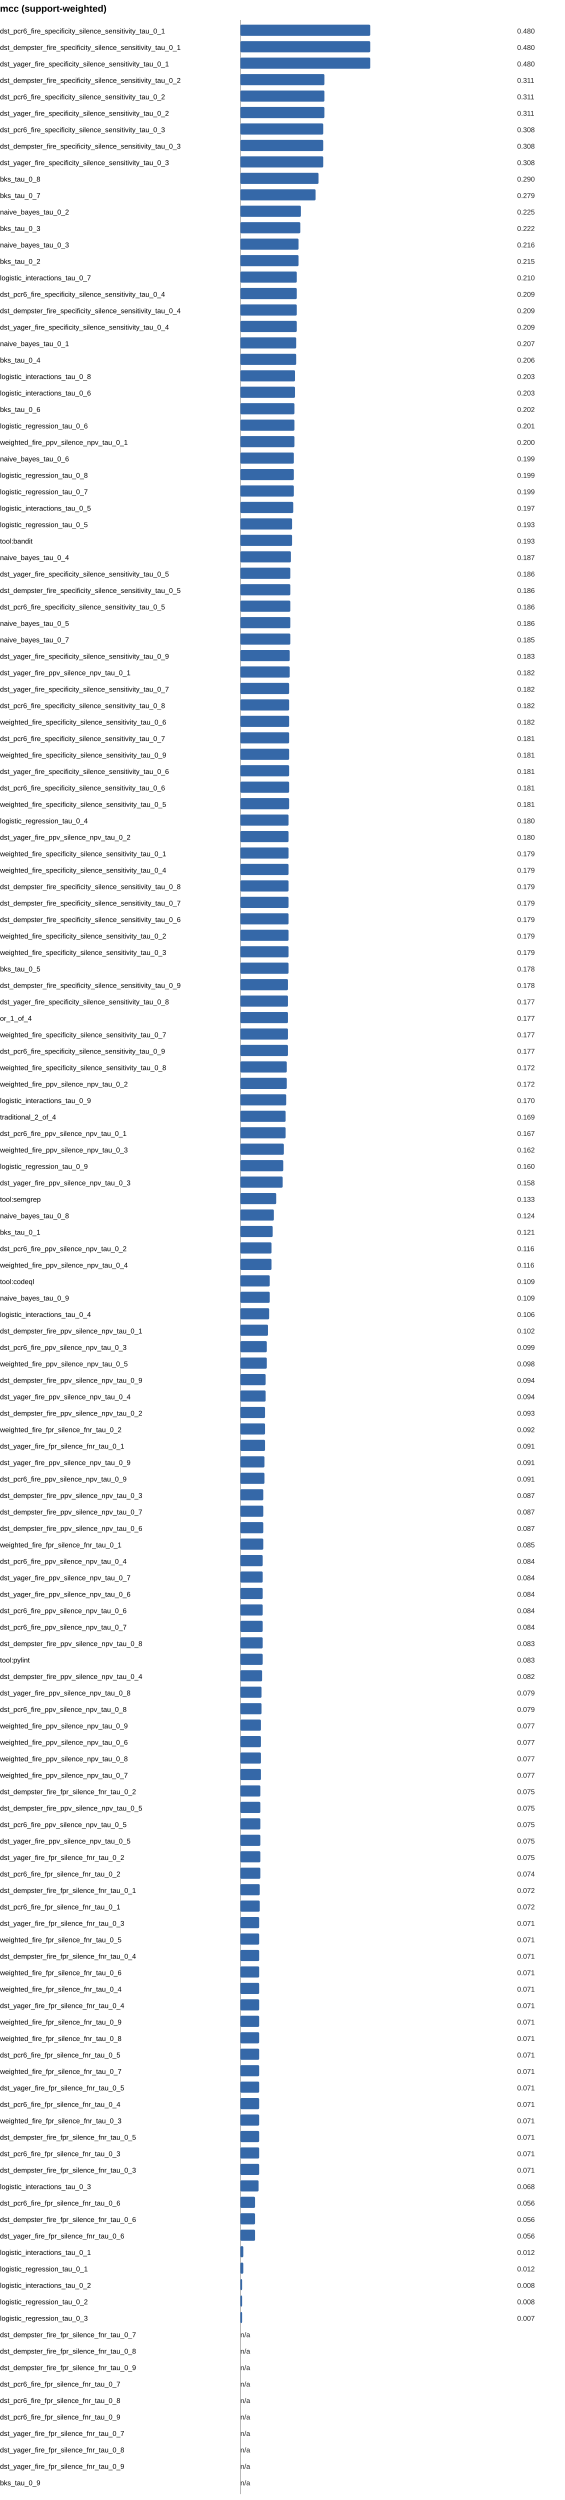
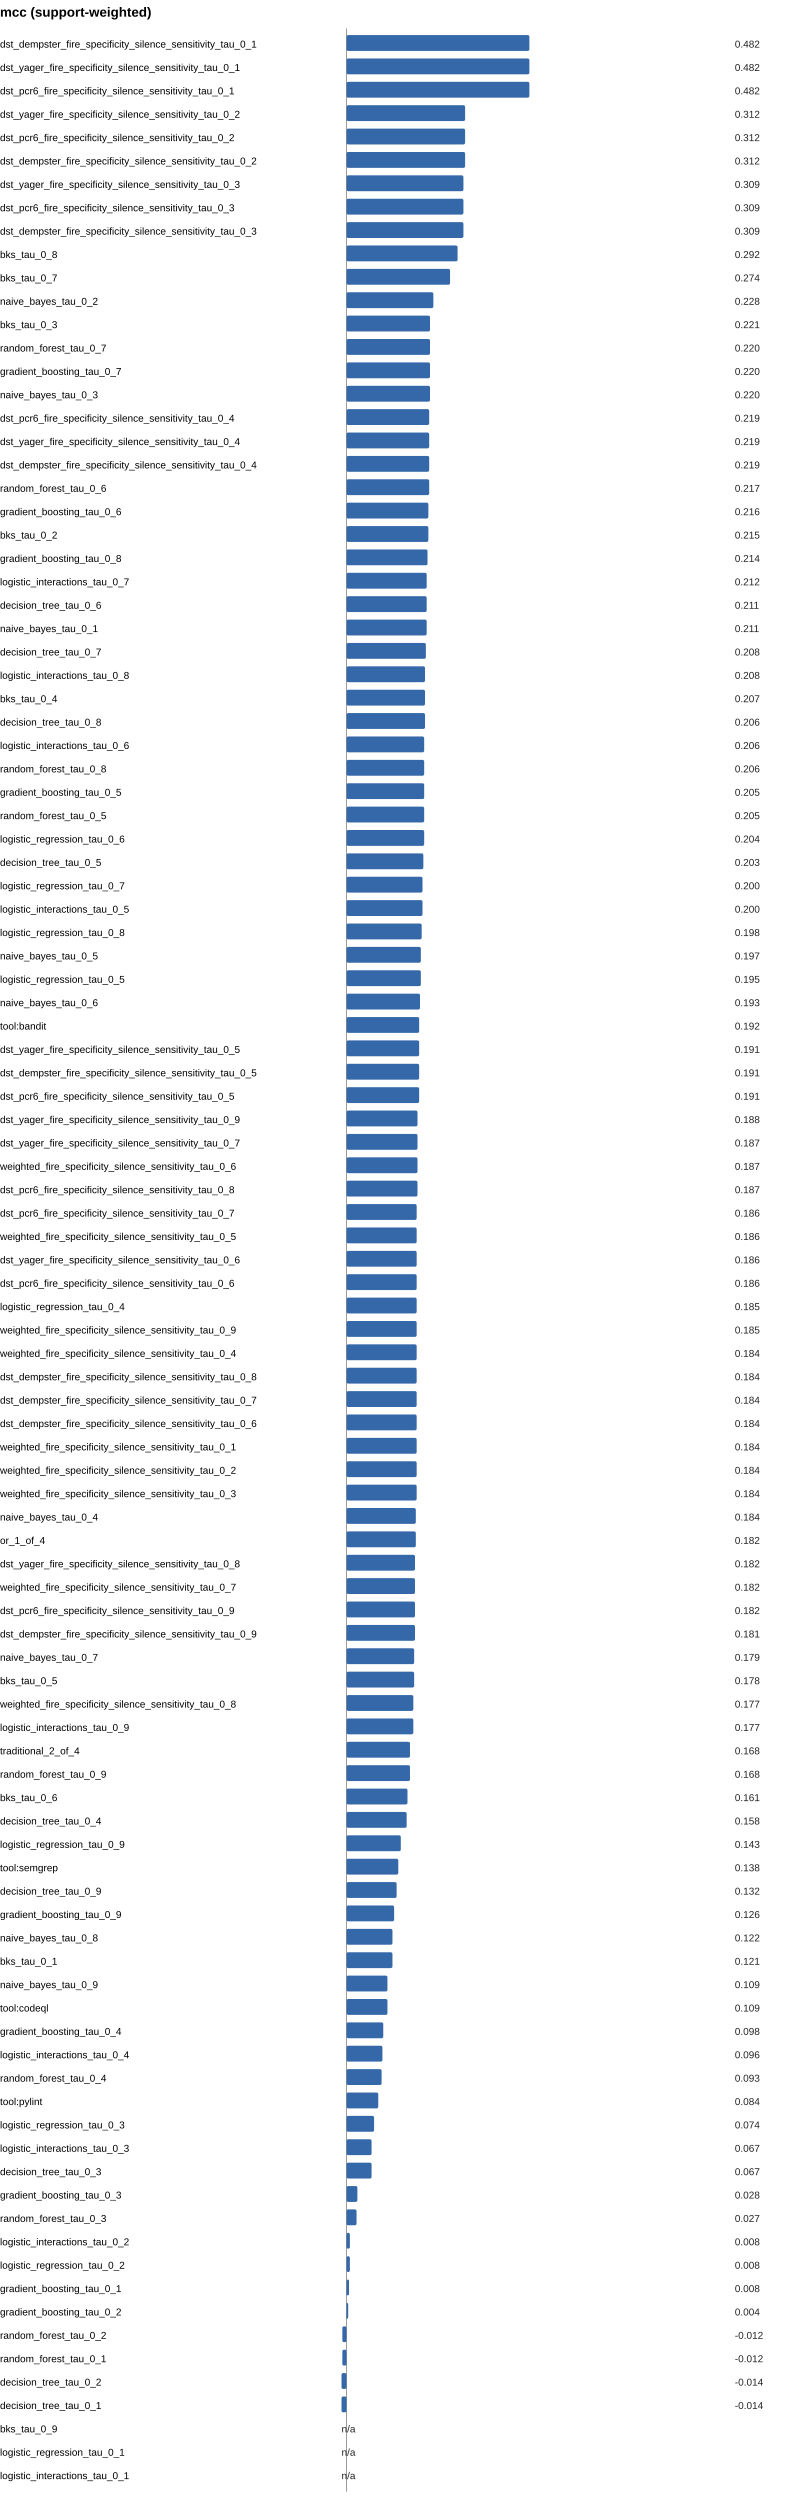
- <svg xmlns="http://www.w3.org/2000/svg" width="960" height="4254" viewBox="0 0 960 4254">
+ <svg xmlns="http://www.w3.org/2000/svg" width="960" height="2994" viewBox="0 0 960 2994">
  <style>text{font-family:Arial,sans-serif;font-size:12px}.t{font-size:16px;font-weight:700}.ax{stroke:#888;stroke-width:1}.bar{fill:#3568a8}.v{fill:#222}</style>
  <text class="t" x="0" y="20">mcc (support-weighted)</text>
-   <line class="ax" x1="409" y1="34" x2="409" y2="4244" />
-   <text x="0" y="57">dst_pcr6_fire_specificity_silence_sensitivity_tau_0_1</text>
-   <rect class="bar" x="409" y="42" width="221" height="19" rx="2" />
-   <text class="v" x="880" y="57">0.480</text>
-   <text x="0" y="85">dst_dempster_fire_specificity_silence_sensitivity_tau_0_1</text>
-   <rect class="bar" x="409" y="70" width="221" height="19" rx="2" />
-   <text class="v" x="880" y="85">0.480</text>
-   <text x="0" y="113">dst_yager_fire_specificity_silence_sensitivity_tau_0_1</text>
-   <rect class="bar" x="409" y="98" width="221" height="19" rx="2" />
-   <text class="v" x="880" y="113">0.480</text>
-   <text x="0" y="141">dst_dempster_fire_specificity_silence_sensitivity_tau_0_2</text>
-   <rect class="bar" x="409" y="126" width="143" height="19" rx="2" />
-   <text class="v" x="880" y="141">0.311</text>
+   <line class="ax" x1="415" y1="34" x2="415" y2="2984" />
+   <text x="0" y="57">dst_dempster_fire_specificity_silence_sensitivity_tau_0_1</text>
+   <rect class="bar" x="415" y="42" width="219" height="19" rx="2" />
+   <text class="v" x="880" y="57">0.482</text>
+   <text x="0" y="85">dst_yager_fire_specificity_silence_sensitivity_tau_0_1</text>
+   <rect class="bar" x="415" y="70" width="219" height="19" rx="2" />
+   <text class="v" x="880" y="85">0.482</text>
+   <text x="0" y="113">dst_pcr6_fire_specificity_silence_sensitivity_tau_0_1</text>
+   <rect class="bar" x="415" y="98" width="219" height="19" rx="2" />
+   <text class="v" x="880" y="113">0.482</text>
+   <text x="0" y="141">dst_yager_fire_specificity_silence_sensitivity_tau_0_2</text>
+   <rect class="bar" x="415" y="126" width="142" height="19" rx="2" />
+   <text class="v" x="880" y="141">0.312</text>
  <text x="0" y="169">dst_pcr6_fire_specificity_silence_sensitivity_tau_0_2</text>
-   <rect class="bar" x="409" y="154" width="143" height="19" rx="2" />
-   <text class="v" x="880" y="169">0.311</text>
-   <text x="0" y="197">dst_yager_fire_specificity_silence_sensitivity_tau_0_2</text>
-   <rect class="bar" x="409" y="182" width="143" height="19" rx="2" />
-   <text class="v" x="880" y="197">0.311</text>
-   <text x="0" y="225">dst_pcr6_fire_specificity_silence_sensitivity_tau_0_3</text>
-   <rect class="bar" x="409" y="210" width="141" height="19" rx="2" />
-   <text class="v" x="880" y="225">0.308</text>
-   <text x="0" y="253">dst_dempster_fire_specificity_silence_sensitivity_tau_0_3</text>
-   <rect class="bar" x="409" y="238" width="141" height="19" rx="2" />
-   <text class="v" x="880" y="253">0.308</text>
-   <text x="0" y="281">dst_yager_fire_specificity_silence_sensitivity_tau_0_3</text>
-   <rect class="bar" x="409" y="266" width="141" height="19" rx="2" />
-   <text class="v" x="880" y="281">0.308</text>
+   <rect class="bar" x="415" y="154" width="142" height="19" rx="2" />
+   <text class="v" x="880" y="169">0.312</text>
+   <text x="0" y="197">dst_dempster_fire_specificity_silence_sensitivity_tau_0_2</text>
+   <rect class="bar" x="415" y="182" width="142" height="19" rx="2" />
+   <text class="v" x="880" y="197">0.312</text>
+   <text x="0" y="225">dst_yager_fire_specificity_silence_sensitivity_tau_0_3</text>
+   <rect class="bar" x="415" y="210" width="140" height="19" rx="2" />
+   <text class="v" x="880" y="225">0.309</text>
+   <text x="0" y="253">dst_pcr6_fire_specificity_silence_sensitivity_tau_0_3</text>
+   <rect class="bar" x="415" y="238" width="140" height="19" rx="2" />
+   <text class="v" x="880" y="253">0.309</text>
+   <text x="0" y="281">dst_dempster_fire_specificity_silence_sensitivity_tau_0_3</text>
+   <rect class="bar" x="415" y="266" width="140" height="19" rx="2" />
+   <text class="v" x="880" y="281">0.309</text>
  <text x="0" y="309">bks_tau_0_8</text>
-   <rect class="bar" x="409" y="294" width="133" height="19" rx="2" />
-   <text class="v" x="880" y="309">0.290</text>
+   <rect class="bar" x="415" y="294" width="133" height="19" rx="2" />
+   <text class="v" x="880" y="309">0.292</text>
  <text x="0" y="337">bks_tau_0_7</text>
-   <rect class="bar" x="409" y="322" width="128" height="19" rx="2" />
-   <text class="v" x="880" y="337">0.279</text>
+   <rect class="bar" x="415" y="322" width="124" height="19" rx="2" />
+   <text class="v" x="880" y="337">0.274</text>
  <text x="0" y="365">naive_bayes_tau_0_2</text>
-   <rect class="bar" x="409" y="350" width="103" height="19" rx="2" />
-   <text class="v" x="880" y="365">0.225</text>
+   <rect class="bar" x="415" y="350" width="104" height="19" rx="2" />
+   <text class="v" x="880" y="365">0.228</text>
  <text x="0" y="393">bks_tau_0_3</text>
-   <rect class="bar" x="409" y="378" width="102" height="19" rx="2" />
-   <text class="v" x="880" y="393">0.222</text>
-   <text x="0" y="421">naive_bayes_tau_0_3</text>
-   <rect class="bar" x="409" y="406" width="99" height="19" rx="2" />
-   <text class="v" x="880" y="421">0.216</text>
-   <text x="0" y="449">bks_tau_0_2</text>
-   <rect class="bar" x="409" y="434" width="99" height="19" rx="2" />
-   <text class="v" x="880" y="449">0.215</text>
-   <text x="0" y="477">logistic_interactions_tau_0_7</text>
-   <rect class="bar" x="409" y="462" width="96" height="19" rx="2" />
-   <text class="v" x="880" y="477">0.210</text>
+   <rect class="bar" x="415" y="378" width="100" height="19" rx="2" />
+   <text class="v" x="880" y="393">0.221</text>
+   <text x="0" y="421">random_forest_tau_0_7</text>
+   <rect class="bar" x="415" y="406" width="100" height="19" rx="2" />
+   <text class="v" x="880" y="421">0.220</text>
+   <text x="0" y="449">gradient_boosting_tau_0_7</text>
+   <rect class="bar" x="415" y="434" width="100" height="19" rx="2" />
+   <text class="v" x="880" y="449">0.220</text>
+   <text x="0" y="477">naive_bayes_tau_0_3</text>
+   <rect class="bar" x="415" y="462" width="100" height="19" rx="2" />
+   <text class="v" x="880" y="477">0.220</text>
  <text x="0" y="505">dst_pcr6_fire_specificity_silence_sensitivity_tau_0_4</text>
-   <rect class="bar" x="409" y="490" width="96" height="19" rx="2" />
-   <text class="v" x="880" y="505">0.209</text>
-   <text x="0" y="533">dst_dempster_fire_specificity_silence_sensitivity_tau_0_4</text>
-   <rect class="bar" x="409" y="518" width="96" height="19" rx="2" />
-   <text class="v" x="880" y="533">0.209</text>
-   <text x="0" y="561">dst_yager_fire_specificity_silence_sensitivity_tau_0_4</text>
-   <rect class="bar" x="409" y="546" width="96" height="19" rx="2" />
-   <text class="v" x="880" y="561">0.209</text>
-   <text x="0" y="589">naive_bayes_tau_0_1</text>
-   <rect class="bar" x="409" y="574" width="95" height="19" rx="2" />
-   <text class="v" x="880" y="589">0.207</text>
-   <text x="0" y="617">bks_tau_0_4</text>
-   <rect class="bar" x="409" y="602" width="95" height="19" rx="2" />
-   <text class="v" x="880" y="617">0.206</text>
-   <text x="0" y="645">logistic_interactions_tau_0_8</text>
-   <rect class="bar" x="409" y="630" width="93" height="19" rx="2" />
-   <text class="v" x="880" y="645">0.203</text>
-   <text x="0" y="673">logistic_interactions_tau_0_6</text>
-   <rect class="bar" x="409" y="658" width="93" height="19" rx="2" />
-   <text class="v" x="880" y="673">0.203</text>
-   <text x="0" y="701">bks_tau_0_6</text>
-   <rect class="bar" x="409" y="686" width="92" height="19" rx="2" />
-   <text class="v" x="880" y="701">0.202</text>
-   <text x="0" y="729">logistic_regression_tau_0_6</text>
-   <rect class="bar" x="409" y="714" width="92" height="19" rx="2" />
-   <text class="v" x="880" y="729">0.201</text>
-   <text x="0" y="757">weighted_fire_ppv_silence_npv_tau_0_1</text>
-   <rect class="bar" x="409" y="742" width="92" height="19" rx="2" />
-   <text class="v" x="880" y="757">0.200</text>
-   <text x="0" y="785">naive_bayes_tau_0_6</text>
-   <rect class="bar" x="409" y="770" width="91" height="19" rx="2" />
-   <text class="v" x="880" y="785">0.199</text>
-   <text x="0" y="813">logistic_regression_tau_0_8</text>
-   <rect class="bar" x="409" y="798" width="91" height="19" rx="2" />
-   <text class="v" x="880" y="813">0.199</text>
-   <text x="0" y="841">logistic_regression_tau_0_7</text>
-   <rect class="bar" x="409" y="826" width="91" height="19" rx="2" />
-   <text class="v" x="880" y="841">0.199</text>
-   <text x="0" y="869">logistic_interactions_tau_0_5</text>
-   <rect class="bar" x="409" y="854" width="90" height="19" rx="2" />
-   <text class="v" x="880" y="869">0.197</text>
-   <text x="0" y="897">logistic_regression_tau_0_5</text>
-   <rect class="bar" x="409" y="882" width="88" height="19" rx="2" />
-   <text class="v" x="880" y="897">0.193</text>
-   <text x="0" y="925">tool:bandit</text>
-   <rect class="bar" x="409" y="910" width="88" height="19" rx="2" />
-   <text class="v" x="880" y="925">0.193</text>
-   <text x="0" y="953">naive_bayes_tau_0_4</text>
-   <rect class="bar" x="409" y="938" width="86" height="19" rx="2" />
-   <text class="v" x="880" y="953">0.187</text>
-   <text x="0" y="981">dst_yager_fire_specificity_silence_sensitivity_tau_0_5</text>
-   <rect class="bar" x="409" y="966" width="85" height="19" rx="2" />
-   <text class="v" x="880" y="981">0.186</text>
-   <text x="0" y="1009">dst_dempster_fire_specificity_silence_sensitivity_tau_0_5</text>
-   <rect class="bar" x="409" y="994" width="85" height="19" rx="2" />
-   <text class="v" x="880" y="1009">0.186</text>
-   <text x="0" y="1037">dst_pcr6_fire_specificity_silence_sensitivity_tau_0_5</text>
-   <rect class="bar" x="409" y="1022" width="85" height="19" rx="2" />
-   <text class="v" x="880" y="1037">0.186</text>
-   <text x="0" y="1065">naive_bayes_tau_0_5</text>
-   <rect class="bar" x="409" y="1050" width="85" height="19" rx="2" />
-   <text class="v" x="880" y="1065">0.186</text>
-   <text x="0" y="1093">naive_bayes_tau_0_7</text>
-   <rect class="bar" x="409" y="1078" width="85" height="19" rx="2" />
-   <text class="v" x="880" y="1093">0.185</text>
-   <text x="0" y="1121">dst_yager_fire_specificity_silence_sensitivity_tau_0_9</text>
-   <rect class="bar" x="409" y="1106" width="84" height="19" rx="2" />
-   <text class="v" x="880" y="1121">0.183</text>
-   <text x="0" y="1149">dst_yager_fire_ppv_silence_npv_tau_0_1</text>
-   <rect class="bar" x="409" y="1134" width="84" height="19" rx="2" />
-   <text class="v" x="880" y="1149">0.182</text>
-   <text x="0" y="1177">dst_yager_fire_specificity_silence_sensitivity_tau_0_7</text>
-   <rect class="bar" x="409" y="1162" width="83" height="19" rx="2" />
-   <text class="v" x="880" y="1177">0.182</text>
-   <text x="0" y="1205">dst_pcr6_fire_specificity_silence_sensitivity_tau_0_8</text>
-   <rect class="bar" x="409" y="1190" width="83" height="19" rx="2" />
-   <text class="v" x="880" y="1205">0.182</text>
-   <text x="0" y="1233">weighted_fire_specificity_silence_sensitivity_tau_0_6</text>
-   <rect class="bar" x="409" y="1218" width="83" height="19" rx="2" />
-   <text class="v" x="880" y="1233">0.182</text>
-   <text x="0" y="1261">dst_pcr6_fire_specificity_silence_sensitivity_tau_0_7</text>
-   <rect class="bar" x="409" y="1246" width="83" height="19" rx="2" />
-   <text class="v" x="880" y="1261">0.181</text>
-   <text x="0" y="1289">weighted_fire_specificity_silence_sensitivity_tau_0_9</text>
-   <rect class="bar" x="409" y="1274" width="83" height="19" rx="2" />
-   <text class="v" x="880" y="1289">0.181</text>
-   <text x="0" y="1317">dst_yager_fire_specificity_silence_sensitivity_tau_0_6</text>
-   <rect class="bar" x="409" y="1302" width="83" height="19" rx="2" />
-   <text class="v" x="880" y="1317">0.181</text>
-   <text x="0" y="1345">dst_pcr6_fire_specificity_silence_sensitivity_tau_0_6</text>
-   <rect class="bar" x="409" y="1330" width="83" height="19" rx="2" />
-   <text class="v" x="880" y="1345">0.181</text>
-   <text x="0" y="1373">weighted_fire_specificity_silence_sensitivity_tau_0_5</text>
-   <rect class="bar" x="409" y="1358" width="83" height="19" rx="2" />
-   <text class="v" x="880" y="1373">0.181</text>
-   <text x="0" y="1401">logistic_regression_tau_0_4</text>
-   <rect class="bar" x="409" y="1386" width="82" height="19" rx="2" />
-   <text class="v" x="880" y="1401">0.180</text>
-   <text x="0" y="1429">dst_yager_fire_ppv_silence_npv_tau_0_2</text>
-   <rect class="bar" x="409" y="1414" width="82" height="19" rx="2" />
-   <text class="v" x="880" y="1429">0.180</text>
-   <text x="0" y="1457">weighted_fire_specificity_silence_sensitivity_tau_0_1</text>
-   <rect class="bar" x="409" y="1442" width="82" height="19" rx="2" />
-   <text class="v" x="880" y="1457">0.179</text>
-   <text x="0" y="1485">weighted_fire_specificity_silence_sensitivity_tau_0_4</text>
-   <rect class="bar" x="409" y="1470" width="82" height="19" rx="2" />
-   <text class="v" x="880" y="1485">0.179</text>
-   <text x="0" y="1513">dst_dempster_fire_specificity_silence_sensitivity_tau_0_8</text>
-   <rect class="bar" x="409" y="1498" width="82" height="19" rx="2" />
-   <text class="v" x="880" y="1513">0.179</text>
-   <text x="0" y="1541">dst_dempster_fire_specificity_silence_sensitivity_tau_0_7</text>
-   <rect class="bar" x="409" y="1526" width="82" height="19" rx="2" />
-   <text class="v" x="880" y="1541">0.179</text>
-   <text x="0" y="1569">dst_dempster_fire_specificity_silence_sensitivity_tau_0_6</text>
-   <rect class="bar" x="409" y="1554" width="82" height="19" rx="2" />
-   <text class="v" x="880" y="1569">0.179</text>
-   <text x="0" y="1597">weighted_fire_specificity_silence_sensitivity_tau_0_2</text>
-   <rect class="bar" x="409" y="1582" width="82" height="19" rx="2" />
-   <text class="v" x="880" y="1597">0.179</text>
-   <text x="0" y="1625">weighted_fire_specificity_silence_sensitivity_tau_0_3</text>
-   <rect class="bar" x="409" y="1610" width="82" height="19" rx="2" />
-   <text class="v" x="880" y="1625">0.179</text>
-   <text x="0" y="1653">bks_tau_0_5</text>
-   <rect class="bar" x="409" y="1638" width="82" height="19" rx="2" />
-   <text class="v" x="880" y="1653">0.178</text>
-   <text x="0" y="1681">dst_dempster_fire_specificity_silence_sensitivity_tau_0_9</text>
-   <rect class="bar" x="409" y="1666" width="81" height="19" rx="2" />
-   <text class="v" x="880" y="1681">0.178</text>
-   <text x="0" y="1709">dst_yager_fire_specificity_silence_sensitivity_tau_0_8</text>
-   <rect class="bar" x="409" y="1694" width="81" height="19" rx="2" />
-   <text class="v" x="880" y="1709">0.177</text>
-   <text x="0" y="1737">or_1_of_4</text>
-   <rect class="bar" x="409" y="1722" width="81" height="19" rx="2" />
-   <text class="v" x="880" y="1737">0.177</text>
-   <text x="0" y="1765">weighted_fire_specificity_silence_sensitivity_tau_0_7</text>
-   <rect class="bar" x="409" y="1750" width="81" height="19" rx="2" />
-   <text class="v" x="880" y="1765">0.177</text>
-   <text x="0" y="1793">dst_pcr6_fire_specificity_silence_sensitivity_tau_0_9</text>
-   <rect class="bar" x="409" y="1778" width="81" height="19" rx="2" />
-   <text class="v" x="880" y="1793">0.177</text>
-   <text x="0" y="1821">weighted_fire_specificity_silence_sensitivity_tau_0_8</text>
-   <rect class="bar" x="409" y="1806" width="79" height="19" rx="2" />
-   <text class="v" x="880" y="1821">0.172</text>
-   <text x="0" y="1849">weighted_fire_ppv_silence_npv_tau_0_2</text>
-   <rect class="bar" x="409" y="1834" width="79" height="19" rx="2" />
-   <text class="v" x="880" y="1849">0.172</text>
-   <text x="0" y="1877">logistic_interactions_tau_0_9</text>
-   <rect class="bar" x="409" y="1862" width="78" height="19" rx="2" />
-   <text class="v" x="880" y="1877">0.170</text>
-   <text x="0" y="1905">traditional_2_of_4</text>
-   <rect class="bar" x="409" y="1890" width="77" height="19" rx="2" />
-   <text class="v" x="880" y="1905">0.169</text>
-   <text x="0" y="1933">dst_pcr6_fire_ppv_silence_npv_tau_0_1</text>
-   <rect class="bar" x="409" y="1918" width="77" height="19" rx="2" />
-   <text class="v" x="880" y="1933">0.167</text>
-   <text x="0" y="1961">weighted_fire_ppv_silence_npv_tau_0_3</text>
-   <rect class="bar" x="409" y="1946" width="74" height="19" rx="2" />
-   <text class="v" x="880" y="1961">0.162</text>
-   <text x="0" y="1989">logistic_regression_tau_0_9</text>
-   <rect class="bar" x="409" y="1974" width="73" height="19" rx="2" />
-   <text class="v" x="880" y="1989">0.160</text>
-   <text x="0" y="2017">dst_yager_fire_ppv_silence_npv_tau_0_3</text>
-   <rect class="bar" x="409" y="2002" width="72" height="19" rx="2" />
-   <text class="v" x="880" y="2017">0.158</text>
-   <text x="0" y="2045">tool:semgrep</text>
-   <rect class="bar" x="409" y="2030" width="61" height="19" rx="2" />
-   <text class="v" x="880" y="2045">0.133</text>
-   <text x="0" y="2073">naive_bayes_tau_0_8</text>
-   <rect class="bar" x="409" y="2058" width="57" height="19" rx="2" />
-   <text class="v" x="880" y="2073">0.124</text>
-   <text x="0" y="2101">bks_tau_0_1</text>
-   <rect class="bar" x="409" y="2086" width="55" height="19" rx="2" />
-   <text class="v" x="880" y="2101">0.121</text>
-   <text x="0" y="2129">dst_pcr6_fire_ppv_silence_npv_tau_0_2</text>
-   <rect class="bar" x="409" y="2114" width="53" height="19" rx="2" />
-   <text class="v" x="880" y="2129">0.116</text>
-   <text x="0" y="2157">weighted_fire_ppv_silence_npv_tau_0_4</text>
-   <rect class="bar" x="409" y="2142" width="53" height="19" rx="2" />
-   <text class="v" x="880" y="2157">0.116</text>
-   <text x="0" y="2185">tool:codeql</text>
-   <rect class="bar" x="409" y="2170" width="50" height="19" rx="2" />
-   <text class="v" x="880" y="2185">0.109</text>
-   <text x="0" y="2213">naive_bayes_tau_0_9</text>
-   <rect class="bar" x="409" y="2198" width="50" height="19" rx="2" />
-   <text class="v" x="880" y="2213">0.109</text>
-   <text x="0" y="2241">logistic_interactions_tau_0_4</text>
-   <rect class="bar" x="409" y="2226" width="49" height="19" rx="2" />
-   <text class="v" x="880" y="2241">0.106</text>
-   <text x="0" y="2269">dst_dempster_fire_ppv_silence_npv_tau_0_1</text>
-   <rect class="bar" x="409" y="2254" width="47" height="19" rx="2" />
-   <text class="v" x="880" y="2269">0.102</text>
-   <text x="0" y="2297">dst_pcr6_fire_ppv_silence_npv_tau_0_3</text>
-   <rect class="bar" x="409" y="2282" width="45" height="19" rx="2" />
-   <text class="v" x="880" y="2297">0.099</text>
-   <text x="0" y="2325">weighted_fire_ppv_silence_npv_tau_0_5</text>
-   <rect class="bar" x="409" y="2310" width="45" height="19" rx="2" />
-   <text class="v" x="880" y="2325">0.098</text>
-   <text x="0" y="2353">dst_dempster_fire_ppv_silence_npv_tau_0_9</text>
-   <rect class="bar" x="409" y="2338" width="43" height="19" rx="2" />
-   <text class="v" x="880" y="2353">0.094</text>
-   <text x="0" y="2381">dst_yager_fire_ppv_silence_npv_tau_0_4</text>
-   <rect class="bar" x="409" y="2366" width="43" height="19" rx="2" />
-   <text class="v" x="880" y="2381">0.094</text>
-   <text x="0" y="2409">dst_dempster_fire_ppv_silence_npv_tau_0_2</text>
-   <rect class="bar" x="409" y="2394" width="42" height="19" rx="2" />
-   <text class="v" x="880" y="2409">0.093</text>
-   <text x="0" y="2437">weighted_fire_fpr_silence_fnr_tau_0_2</text>
-   <rect class="bar" x="409" y="2422" width="42" height="19" rx="2" />
-   <text class="v" x="880" y="2437">0.092</text>
-   <text x="0" y="2465">dst_yager_fire_fpr_silence_fnr_tau_0_1</text>
-   <rect class="bar" x="409" y="2450" width="42" height="19" rx="2" />
-   <text class="v" x="880" y="2465">0.091</text>
-   <text x="0" y="2493">dst_yager_fire_ppv_silence_npv_tau_0_9</text>
-   <rect class="bar" x="409" y="2478" width="41" height="19" rx="2" />
-   <text class="v" x="880" y="2493">0.091</text>
-   <text x="0" y="2521">dst_pcr6_fire_ppv_silence_npv_tau_0_9</text>
-   <rect class="bar" x="409" y="2506" width="41" height="19" rx="2" />
-   <text class="v" x="880" y="2521">0.091</text>
-   <text x="0" y="2549">dst_dempster_fire_ppv_silence_npv_tau_0_3</text>
-   <rect class="bar" x="409" y="2534" width="39" height="19" rx="2" />
-   <text class="v" x="880" y="2549">0.087</text>
-   <text x="0" y="2577">dst_dempster_fire_ppv_silence_npv_tau_0_7</text>
-   <rect class="bar" x="409" y="2562" width="39" height="19" rx="2" />
-   <text class="v" x="880" y="2577">0.087</text>
-   <text x="0" y="2605">dst_dempster_fire_ppv_silence_npv_tau_0_6</text>
-   <rect class="bar" x="409" y="2590" width="39" height="19" rx="2" />
-   <text class="v" x="880" y="2605">0.087</text>
-   <text x="0" y="2633">weighted_fire_fpr_silence_fnr_tau_0_1</text>
-   <rect class="bar" x="409" y="2618" width="39" height="19" rx="2" />
-   <text class="v" x="880" y="2633">0.085</text>
-   <text x="0" y="2661">dst_pcr6_fire_ppv_silence_npv_tau_0_4</text>
-   <rect class="bar" x="409" y="2646" width="38" height="19" rx="2" />
-   <text class="v" x="880" y="2661">0.084</text>
-   <text x="0" y="2689">dst_yager_fire_ppv_silence_npv_tau_0_7</text>
-   <rect class="bar" x="409" y="2674" width="38" height="19" rx="2" />
-   <text class="v" x="880" y="2689">0.084</text>
-   <text x="0" y="2717">dst_yager_fire_ppv_silence_npv_tau_0_6</text>
-   <rect class="bar" x="409" y="2702" width="38" height="19" rx="2" />
-   <text class="v" x="880" y="2717">0.084</text>
-   <text x="0" y="2745">dst_pcr6_fire_ppv_silence_npv_tau_0_6</text>
-   <rect class="bar" x="409" y="2730" width="38" height="19" rx="2" />
-   <text class="v" x="880" y="2745">0.084</text>
-   <text x="0" y="2773">dst_pcr6_fire_ppv_silence_npv_tau_0_7</text>
-   <rect class="bar" x="409" y="2758" width="38" height="19" rx="2" />
-   <text class="v" x="880" y="2773">0.084</text>
-   <text x="0" y="2801">dst_dempster_fire_ppv_silence_npv_tau_0_8</text>
-   <rect class="bar" x="409" y="2786" width="38" height="19" rx="2" />
-   <text class="v" x="880" y="2801">0.083</text>
-   <text x="0" y="2829">tool:pylint</text>
-   <rect class="bar" x="409" y="2814" width="38" height="19" rx="2" />
-   <text class="v" x="880" y="2829">0.083</text>
-   <text x="0" y="2857">dst_dempster_fire_ppv_silence_npv_tau_0_4</text>
-   <rect class="bar" x="409" y="2842" width="37" height="19" rx="2" />
-   <text class="v" x="880" y="2857">0.082</text>
-   <text x="0" y="2885">dst_yager_fire_ppv_silence_npv_tau_0_8</text>
-   <rect class="bar" x="409" y="2870" width="36" height="19" rx="2" />
-   <text class="v" x="880" y="2885">0.079</text>
-   <text x="0" y="2913">dst_pcr6_fire_ppv_silence_npv_tau_0_8</text>
-   <rect class="bar" x="409" y="2898" width="36" height="19" rx="2" />
-   <text class="v" x="880" y="2913">0.079</text>
-   <text x="0" y="2941">weighted_fire_ppv_silence_npv_tau_0_9</text>
-   <rect class="bar" x="409" y="2926" width="35" height="19" rx="2" />
-   <text class="v" x="880" y="2941">0.077</text>
-   <text x="0" y="2969">weighted_fire_ppv_silence_npv_tau_0_6</text>
-   <rect class="bar" x="409" y="2954" width="35" height="19" rx="2" />
-   <text class="v" x="880" y="2969">0.077</text>
-   <text x="0" y="2997">weighted_fire_ppv_silence_npv_tau_0_8</text>
-   <rect class="bar" x="409" y="2982" width="35" height="19" rx="2" />
-   <text class="v" x="880" y="2997">0.077</text>
-   <text x="0" y="3025">weighted_fire_ppv_silence_npv_tau_0_7</text>
-   <rect class="bar" x="409" y="3010" width="35" height="19" rx="2" />
-   <text class="v" x="880" y="3025">0.077</text>
-   <text x="0" y="3053">dst_dempster_fire_fpr_silence_fnr_tau_0_2</text>
-   <rect class="bar" x="409" y="3038" width="34" height="19" rx="2" />
-   <text class="v" x="880" y="3053">0.075</text>
-   <text x="0" y="3081">dst_dempster_fire_ppv_silence_npv_tau_0_5</text>
-   <rect class="bar" x="409" y="3066" width="34" height="19" rx="2" />
-   <text class="v" x="880" y="3081">0.075</text>
-   <text x="0" y="3109">dst_pcr6_fire_ppv_silence_npv_tau_0_5</text>
-   <rect class="bar" x="409" y="3094" width="34" height="19" rx="2" />
-   <text class="v" x="880" y="3109">0.075</text>
-   <text x="0" y="3137">dst_yager_fire_ppv_silence_npv_tau_0_5</text>
-   <rect class="bar" x="409" y="3122" width="34" height="19" rx="2" />
-   <text class="v" x="880" y="3137">0.075</text>
-   <text x="0" y="3165">dst_yager_fire_fpr_silence_fnr_tau_0_2</text>
-   <rect class="bar" x="409" y="3150" width="34" height="19" rx="2" />
-   <text class="v" x="880" y="3165">0.075</text>
-   <text x="0" y="3193">dst_pcr6_fire_fpr_silence_fnr_tau_0_2</text>
-   <rect class="bar" x="409" y="3178" width="34" height="19" rx="2" />
-   <text class="v" x="880" y="3193">0.074</text>
-   <text x="0" y="3221">dst_dempster_fire_fpr_silence_fnr_tau_0_1</text>
-   <rect class="bar" x="409" y="3206" width="33" height="19" rx="2" />
-   <text class="v" x="880" y="3221">0.072</text>
-   <text x="0" y="3249">dst_pcr6_fire_fpr_silence_fnr_tau_0_1</text>
-   <rect class="bar" x="409" y="3234" width="33" height="19" rx="2" />
-   <text class="v" x="880" y="3249">0.072</text>
-   <text x="0" y="3277">dst_yager_fire_fpr_silence_fnr_tau_0_3</text>
-   <rect class="bar" x="409" y="3262" width="32" height="19" rx="2" />
-   <text class="v" x="880" y="3277">0.071</text>
-   <text x="0" y="3305">weighted_fire_fpr_silence_fnr_tau_0_5</text>
-   <rect class="bar" x="409" y="3290" width="32" height="19" rx="2" />
-   <text class="v" x="880" y="3305">0.071</text>
-   <text x="0" y="3333">dst_dempster_fire_fpr_silence_fnr_tau_0_4</text>
-   <rect class="bar" x="409" y="3318" width="32" height="19" rx="2" />
-   <text class="v" x="880" y="3333">0.071</text>
-   <text x="0" y="3361">weighted_fire_fpr_silence_fnr_tau_0_6</text>
-   <rect class="bar" x="409" y="3346" width="32" height="19" rx="2" />
-   <text class="v" x="880" y="3361">0.071</text>
-   <text x="0" y="3389">weighted_fire_fpr_silence_fnr_tau_0_4</text>
-   <rect class="bar" x="409" y="3374" width="32" height="19" rx="2" />
-   <text class="v" x="880" y="3389">0.071</text>
-   <text x="0" y="3417">dst_yager_fire_fpr_silence_fnr_tau_0_4</text>
-   <rect class="bar" x="409" y="3402" width="32" height="19" rx="2" />
-   <text class="v" x="880" y="3417">0.071</text>
-   <text x="0" y="3445">weighted_fire_fpr_silence_fnr_tau_0_9</text>
-   <rect class="bar" x="409" y="3430" width="32" height="19" rx="2" />
-   <text class="v" x="880" y="3445">0.071</text>
-   <text x="0" y="3473">weighted_fire_fpr_silence_fnr_tau_0_8</text>
-   <rect class="bar" x="409" y="3458" width="32" height="19" rx="2" />
-   <text class="v" x="880" y="3473">0.071</text>
-   <text x="0" y="3501">dst_pcr6_fire_fpr_silence_fnr_tau_0_5</text>
-   <rect class="bar" x="409" y="3486" width="32" height="19" rx="2" />
-   <text class="v" x="880" y="3501">0.071</text>
-   <text x="0" y="3529">weighted_fire_fpr_silence_fnr_tau_0_7</text>
-   <rect class="bar" x="409" y="3514" width="32" height="19" rx="2" />
-   <text class="v" x="880" y="3529">0.071</text>
-   <text x="0" y="3557">dst_yager_fire_fpr_silence_fnr_tau_0_5</text>
-   <rect class="bar" x="409" y="3542" width="32" height="19" rx="2" />
-   <text class="v" x="880" y="3557">0.071</text>
-   <text x="0" y="3585">dst_pcr6_fire_fpr_silence_fnr_tau_0_4</text>
-   <rect class="bar" x="409" y="3570" width="32" height="19" rx="2" />
-   <text class="v" x="880" y="3585">0.071</text>
-   <text x="0" y="3613">weighted_fire_fpr_silence_fnr_tau_0_3</text>
-   <rect class="bar" x="409" y="3598" width="32" height="19" rx="2" />
-   <text class="v" x="880" y="3613">0.071</text>
-   <text x="0" y="3641">dst_dempster_fire_fpr_silence_fnr_tau_0_5</text>
-   <rect class="bar" x="409" y="3626" width="32" height="19" rx="2" />
-   <text class="v" x="880" y="3641">0.071</text>
-   <text x="0" y="3669">dst_pcr6_fire_fpr_silence_fnr_tau_0_3</text>
-   <rect class="bar" x="409" y="3654" width="32" height="19" rx="2" />
-   <text class="v" x="880" y="3669">0.071</text>
-   <text x="0" y="3697">dst_dempster_fire_fpr_silence_fnr_tau_0_3</text>
-   <rect class="bar" x="409" y="3682" width="32" height="19" rx="2" />
-   <text class="v" x="880" y="3697">0.071</text>
-   <text x="0" y="3725">logistic_interactions_tau_0_3</text>
-   <rect class="bar" x="409" y="3710" width="31" height="19" rx="2" />
-   <text class="v" x="880" y="3725">0.068</text>
-   <text x="0" y="3753">dst_pcr6_fire_fpr_silence_fnr_tau_0_6</text>
-   <rect class="bar" x="409" y="3738" width="25" height="19" rx="2" />
-   <text class="v" x="880" y="3753">0.056</text>
-   <text x="0" y="3781">dst_dempster_fire_fpr_silence_fnr_tau_0_6</text>
-   <rect class="bar" x="409" y="3766" width="25" height="19" rx="2" />
-   <text class="v" x="880" y="3781">0.056</text>
-   <text x="0" y="3809">dst_yager_fire_fpr_silence_fnr_tau_0_6</text>
-   <rect class="bar" x="409" y="3794" width="25" height="19" rx="2" />
-   <text class="v" x="880" y="3809">0.056</text>
-   <text x="0" y="3837">logistic_interactions_tau_0_1</text>
-   <rect class="bar" x="409" y="3822" width="5" height="19" rx="2" />
-   <text class="v" x="880" y="3837">0.012</text>
-   <text x="0" y="3865">logistic_regression_tau_0_1</text>
-   <rect class="bar" x="409" y="3850" width="5" height="19" rx="2" />
-   <text class="v" x="880" y="3865">0.012</text>
-   <text x="0" y="3893">logistic_interactions_tau_0_2</text>
-   <rect class="bar" x="409" y="3878" width="3" height="19" rx="2" />
-   <text class="v" x="880" y="3893">0.008</text>
-   <text x="0" y="3921">logistic_regression_tau_0_2</text>
-   <rect class="bar" x="409" y="3906" width="3" height="19" rx="2" />
-   <text class="v" x="880" y="3921">0.008</text>
-   <text x="0" y="3949">logistic_regression_tau_0_3</text>
-   <rect class="bar" x="409" y="3934" width="3" height="19" rx="2" />
-   <text class="v" x="880" y="3949">0.007</text>
-   <text x="0" y="3977">dst_dempster_fire_fpr_silence_fnr_tau_0_7</text>
-   <text class="v" x="409" y="3977">n/a</text>
-   <text x="0" y="4005">dst_dempster_fire_fpr_silence_fnr_tau_0_8</text>
-   <text class="v" x="409" y="4005">n/a</text>
-   <text x="0" y="4033">dst_dempster_fire_fpr_silence_fnr_tau_0_9</text>
-   <text class="v" x="409" y="4033">n/a</text>
-   <text x="0" y="4061">dst_pcr6_fire_fpr_silence_fnr_tau_0_7</text>
-   <text class="v" x="409" y="4061">n/a</text>
-   <text x="0" y="4089">dst_pcr6_fire_fpr_silence_fnr_tau_0_8</text>
-   <text class="v" x="409" y="4089">n/a</text>
-   <text x="0" y="4117">dst_pcr6_fire_fpr_silence_fnr_tau_0_9</text>
-   <text class="v" x="409" y="4117">n/a</text>
-   <text x="0" y="4145">dst_yager_fire_fpr_silence_fnr_tau_0_7</text>
-   <text class="v" x="409" y="4145">n/a</text>
-   <text x="0" y="4173">dst_yager_fire_fpr_silence_fnr_tau_0_8</text>
-   <text class="v" x="409" y="4173">n/a</text>
-   <text x="0" y="4201">dst_yager_fire_fpr_silence_fnr_tau_0_9</text>
-   <text class="v" x="409" y="4201">n/a</text>
-   <text x="0" y="4229">bks_tau_0_9</text>
-   <text class="v" x="409" y="4229">n/a</text>
+   <rect class="bar" x="415" y="490" width="99" height="19" rx="2" />
+   <text class="v" x="880" y="505">0.219</text>
+   <text x="0" y="533">dst_yager_fire_specificity_silence_sensitivity_tau_0_4</text>
+   <rect class="bar" x="415" y="518" width="99" height="19" rx="2" />
+   <text class="v" x="880" y="533">0.219</text>
+   <text x="0" y="561">dst_dempster_fire_specificity_silence_sensitivity_tau_0_4</text>
+   <rect class="bar" x="415" y="546" width="99" height="19" rx="2" />
+   <text class="v" x="880" y="561">0.219</text>
+   <text x="0" y="589">random_forest_tau_0_6</text>
+   <rect class="bar" x="415" y="574" width="99" height="19" rx="2" />
+   <text class="v" x="880" y="589">0.217</text>
+   <text x="0" y="617">gradient_boosting_tau_0_6</text>
+   <rect class="bar" x="415" y="602" width="98" height="19" rx="2" />
+   <text class="v" x="880" y="617">0.216</text>
+   <text x="0" y="645">bks_tau_0_2</text>
+   <rect class="bar" x="415" y="630" width="98" height="19" rx="2" />
+   <text class="v" x="880" y="645">0.215</text>
+   <text x="0" y="673">gradient_boosting_tau_0_8</text>
+   <rect class="bar" x="415" y="658" width="97" height="19" rx="2" />
+   <text class="v" x="880" y="673">0.214</text>
+   <text x="0" y="701">logistic_interactions_tau_0_7</text>
+   <rect class="bar" x="415" y="686" width="96" height="19" rx="2" />
+   <text class="v" x="880" y="701">0.212</text>
+   <text x="0" y="729">decision_tree_tau_0_6</text>
+   <rect class="bar" x="415" y="714" width="96" height="19" rx="2" />
+   <text class="v" x="880" y="729">0.211</text>
+   <text x="0" y="757">naive_bayes_tau_0_1</text>
+   <rect class="bar" x="415" y="742" width="96" height="19" rx="2" />
+   <text class="v" x="880" y="757">0.211</text>
+   <text x="0" y="785">decision_tree_tau_0_7</text>
+   <rect class="bar" x="415" y="770" width="95" height="19" rx="2" />
+   <text class="v" x="880" y="785">0.208</text>
+   <text x="0" y="813">logistic_interactions_tau_0_8</text>
+   <rect class="bar" x="415" y="798" width="94" height="19" rx="2" />
+   <text class="v" x="880" y="813">0.208</text>
+   <text x="0" y="841">bks_tau_0_4</text>
+   <rect class="bar" x="415" y="826" width="94" height="19" rx="2" />
+   <text class="v" x="880" y="841">0.207</text>
+   <text x="0" y="869">decision_tree_tau_0_8</text>
+   <rect class="bar" x="415" y="854" width="94" height="19" rx="2" />
+   <text class="v" x="880" y="869">0.206</text>
+   <text x="0" y="897">logistic_interactions_tau_0_6</text>
+   <rect class="bar" x="415" y="882" width="93" height="19" rx="2" />
+   <text class="v" x="880" y="897">0.206</text>
+   <text x="0" y="925">random_forest_tau_0_8</text>
+   <rect class="bar" x="415" y="910" width="93" height="19" rx="2" />
+   <text class="v" x="880" y="925">0.206</text>
+   <text x="0" y="953">gradient_boosting_tau_0_5</text>
+   <rect class="bar" x="415" y="938" width="93" height="19" rx="2" />
+   <text class="v" x="880" y="953">0.205</text>
+   <text x="0" y="981">random_forest_tau_0_5</text>
+   <rect class="bar" x="415" y="966" width="93" height="19" rx="2" />
+   <text class="v" x="880" y="981">0.205</text>
+   <text x="0" y="1009">logistic_regression_tau_0_6</text>
+   <rect class="bar" x="415" y="994" width="93" height="19" rx="2" />
+   <text class="v" x="880" y="1009">0.204</text>
+   <text x="0" y="1037">decision_tree_tau_0_5</text>
+   <rect class="bar" x="415" y="1022" width="92" height="19" rx="2" />
+   <text class="v" x="880" y="1037">0.203</text>
+   <text x="0" y="1065">logistic_regression_tau_0_7</text>
+   <rect class="bar" x="415" y="1050" width="91" height="19" rx="2" />
+   <text class="v" x="880" y="1065">0.200</text>
+   <text x="0" y="1093">logistic_interactions_tau_0_5</text>
+   <rect class="bar" x="415" y="1078" width="91" height="19" rx="2" />
+   <text class="v" x="880" y="1093">0.200</text>
+   <text x="0" y="1121">logistic_regression_tau_0_8</text>
+   <rect class="bar" x="415" y="1106" width="90" height="19" rx="2" />
+   <text class="v" x="880" y="1121">0.198</text>
+   <text x="0" y="1149">naive_bayes_tau_0_5</text>
+   <rect class="bar" x="415" y="1134" width="89" height="19" rx="2" />
+   <text class="v" x="880" y="1149">0.197</text>
+   <text x="0" y="1177">logistic_regression_tau_0_5</text>
+   <rect class="bar" x="415" y="1162" width="89" height="19" rx="2" />
+   <text class="v" x="880" y="1177">0.195</text>
+   <text x="0" y="1205">naive_bayes_tau_0_6</text>
+   <rect class="bar" x="415" y="1190" width="88" height="19" rx="2" />
+   <text class="v" x="880" y="1205">0.193</text>
+   <text x="0" y="1233">tool:bandit</text>
+   <rect class="bar" x="415" y="1218" width="87" height="19" rx="2" />
+   <text class="v" x="880" y="1233">0.192</text>
+   <text x="0" y="1261">dst_yager_fire_specificity_silence_sensitivity_tau_0_5</text>
+   <rect class="bar" x="415" y="1246" width="87" height="19" rx="2" />
+   <text class="v" x="880" y="1261">0.191</text>
+   <text x="0" y="1289">dst_dempster_fire_specificity_silence_sensitivity_tau_0_5</text>
+   <rect class="bar" x="415" y="1274" width="87" height="19" rx="2" />
+   <text class="v" x="880" y="1289">0.191</text>
+   <text x="0" y="1317">dst_pcr6_fire_specificity_silence_sensitivity_tau_0_5</text>
+   <rect class="bar" x="415" y="1302" width="87" height="19" rx="2" />
+   <text class="v" x="880" y="1317">0.191</text>
+   <text x="0" y="1345">dst_yager_fire_specificity_silence_sensitivity_tau_0_9</text>
+   <rect class="bar" x="415" y="1330" width="85" height="19" rx="2" />
+   <text class="v" x="880" y="1345">0.188</text>
+   <text x="0" y="1373">dst_yager_fire_specificity_silence_sensitivity_tau_0_7</text>
+   <rect class="bar" x="415" y="1358" width="85" height="19" rx="2" />
+   <text class="v" x="880" y="1373">0.187</text>
+   <text x="0" y="1401">weighted_fire_specificity_silence_sensitivity_tau_0_6</text>
+   <rect class="bar" x="415" y="1386" width="85" height="19" rx="2" />
+   <text class="v" x="880" y="1401">0.187</text>
+   <text x="0" y="1429">dst_pcr6_fire_specificity_silence_sensitivity_tau_0_8</text>
+   <rect class="bar" x="415" y="1414" width="85" height="19" rx="2" />
+   <text class="v" x="880" y="1429">0.187</text>
+   <text x="0" y="1457">dst_pcr6_fire_specificity_silence_sensitivity_tau_0_7</text>
+   <rect class="bar" x="415" y="1442" width="84" height="19" rx="2" />
+   <text class="v" x="880" y="1457">0.186</text>
+   <text x="0" y="1485">weighted_fire_specificity_silence_sensitivity_tau_0_5</text>
+   <rect class="bar" x="415" y="1470" width="84" height="19" rx="2" />
+   <text class="v" x="880" y="1485">0.186</text>
+   <text x="0" y="1513">dst_yager_fire_specificity_silence_sensitivity_tau_0_6</text>
+   <rect class="bar" x="415" y="1498" width="84" height="19" rx="2" />
+   <text class="v" x="880" y="1513">0.186</text>
+   <text x="0" y="1541">dst_pcr6_fire_specificity_silence_sensitivity_tau_0_6</text>
+   <rect class="bar" x="415" y="1526" width="84" height="19" rx="2" />
+   <text class="v" x="880" y="1541">0.186</text>
+   <text x="0" y="1569">logistic_regression_tau_0_4</text>
+   <rect class="bar" x="415" y="1554" width="84" height="19" rx="2" />
+   <text class="v" x="880" y="1569">0.185</text>
+   <text x="0" y="1597">weighted_fire_specificity_silence_sensitivity_tau_0_9</text>
+   <rect class="bar" x="415" y="1582" width="84" height="19" rx="2" />
+   <text class="v" x="880" y="1597">0.185</text>
+   <text x="0" y="1625">weighted_fire_specificity_silence_sensitivity_tau_0_4</text>
+   <rect class="bar" x="415" y="1610" width="84" height="19" rx="2" />
+   <text class="v" x="880" y="1625">0.184</text>
+   <text x="0" y="1653">dst_dempster_fire_specificity_silence_sensitivity_tau_0_8</text>
+   <rect class="bar" x="415" y="1638" width="84" height="19" rx="2" />
+   <text class="v" x="880" y="1653">0.184</text>
+   <text x="0" y="1681">dst_dempster_fire_specificity_silence_sensitivity_tau_0_7</text>
+   <rect class="bar" x="415" y="1666" width="84" height="19" rx="2" />
+   <text class="v" x="880" y="1681">0.184</text>
+   <text x="0" y="1709">dst_dempster_fire_specificity_silence_sensitivity_tau_0_6</text>
+   <rect class="bar" x="415" y="1694" width="84" height="19" rx="2" />
+   <text class="v" x="880" y="1709">0.184</text>
+   <text x="0" y="1737">weighted_fire_specificity_silence_sensitivity_tau_0_1</text>
+   <rect class="bar" x="415" y="1722" width="84" height="19" rx="2" />
+   <text class="v" x="880" y="1737">0.184</text>
+   <text x="0" y="1765">weighted_fire_specificity_silence_sensitivity_tau_0_2</text>
+   <rect class="bar" x="415" y="1750" width="84" height="19" rx="2" />
+   <text class="v" x="880" y="1765">0.184</text>
+   <text x="0" y="1793">weighted_fire_specificity_silence_sensitivity_tau_0_3</text>
+   <rect class="bar" x="415" y="1778" width="84" height="19" rx="2" />
+   <text class="v" x="880" y="1793">0.184</text>
+   <text x="0" y="1821">naive_bayes_tau_0_4</text>
+   <rect class="bar" x="415" y="1806" width="83" height="19" rx="2" />
+   <text class="v" x="880" y="1821">0.184</text>
+   <text x="0" y="1849">or_1_of_4</text>
+   <rect class="bar" x="415" y="1834" width="83" height="19" rx="2" />
+   <text class="v" x="880" y="1849">0.182</text>
+   <text x="0" y="1877">dst_yager_fire_specificity_silence_sensitivity_tau_0_8</text>
+   <rect class="bar" x="415" y="1862" width="82" height="19" rx="2" />
+   <text class="v" x="880" y="1877">0.182</text>
+   <text x="0" y="1905">weighted_fire_specificity_silence_sensitivity_tau_0_7</text>
+   <rect class="bar" x="415" y="1890" width="82" height="19" rx="2" />
+   <text class="v" x="880" y="1905">0.182</text>
+   <text x="0" y="1933">dst_pcr6_fire_specificity_silence_sensitivity_tau_0_9</text>
+   <rect class="bar" x="415" y="1918" width="82" height="19" rx="2" />
+   <text class="v" x="880" y="1933">0.182</text>
+   <text x="0" y="1961">dst_dempster_fire_specificity_silence_sensitivity_tau_0_9</text>
+   <rect class="bar" x="415" y="1946" width="82" height="19" rx="2" />
+   <text class="v" x="880" y="1961">0.181</text>
+   <text x="0" y="1989">naive_bayes_tau_0_7</text>
+   <rect class="bar" x="415" y="1974" width="81" height="19" rx="2" />
+   <text class="v" x="880" y="1989">0.179</text>
+   <text x="0" y="2017">bks_tau_0_5</text>
+   <rect class="bar" x="415" y="2002" width="81" height="19" rx="2" />
+   <text class="v" x="880" y="2017">0.178</text>
+   <text x="0" y="2045">weighted_fire_specificity_silence_sensitivity_tau_0_8</text>
+   <rect class="bar" x="415" y="2030" width="80" height="19" rx="2" />
+   <text class="v" x="880" y="2045">0.177</text>
+   <text x="0" y="2073">logistic_interactions_tau_0_9</text>
+   <rect class="bar" x="415" y="2058" width="80" height="19" rx="2" />
+   <text class="v" x="880" y="2073">0.177</text>
+   <text x="0" y="2101">traditional_2_of_4</text>
+   <rect class="bar" x="415" y="2086" width="76" height="19" rx="2" />
+   <text class="v" x="880" y="2101">0.168</text>
+   <text x="0" y="2129">random_forest_tau_0_9</text>
+   <rect class="bar" x="415" y="2114" width="76" height="19" rx="2" />
+   <text class="v" x="880" y="2129">0.168</text>
+   <text x="0" y="2157">bks_tau_0_6</text>
+   <rect class="bar" x="415" y="2142" width="73" height="19" rx="2" />
+   <text class="v" x="880" y="2157">0.161</text>
+   <text x="0" y="2185">decision_tree_tau_0_4</text>
+   <rect class="bar" x="415" y="2170" width="72" height="19" rx="2" />
+   <text class="v" x="880" y="2185">0.158</text>
+   <text x="0" y="2213">logistic_regression_tau_0_9</text>
+   <rect class="bar" x="415" y="2198" width="65" height="19" rx="2" />
+   <text class="v" x="880" y="2213">0.143</text>
+   <text x="0" y="2241">tool:semgrep</text>
+   <rect class="bar" x="415" y="2226" width="62" height="19" rx="2" />
+   <text class="v" x="880" y="2241">0.138</text>
+   <text x="0" y="2269">decision_tree_tau_0_9</text>
+   <rect class="bar" x="415" y="2254" width="60" height="19" rx="2" />
+   <text class="v" x="880" y="2269">0.132</text>
+   <text x="0" y="2297">gradient_boosting_tau_0_9</text>
+   <rect class="bar" x="415" y="2282" width="57" height="19" rx="2" />
+   <text class="v" x="880" y="2297">0.126</text>
+   <text x="0" y="2325">naive_bayes_tau_0_8</text>
+   <rect class="bar" x="415" y="2310" width="55" height="19" rx="2" />
+   <text class="v" x="880" y="2325">0.122</text>
+   <text x="0" y="2353">bks_tau_0_1</text>
+   <rect class="bar" x="415" y="2338" width="55" height="19" rx="2" />
+   <text class="v" x="880" y="2353">0.121</text>
+   <text x="0" y="2381">naive_bayes_tau_0_9</text>
+   <rect class="bar" x="415" y="2366" width="49" height="19" rx="2" />
+   <text class="v" x="880" y="2381">0.109</text>
+   <text x="0" y="2409">tool:codeql</text>
+   <rect class="bar" x="415" y="2394" width="49" height="19" rx="2" />
+   <text class="v" x="880" y="2409">0.109</text>
+   <text x="0" y="2437">gradient_boosting_tau_0_4</text>
+   <rect class="bar" x="415" y="2422" width="44" height="19" rx="2" />
+   <text class="v" x="880" y="2437">0.098</text>
+   <text x="0" y="2465">logistic_interactions_tau_0_4</text>
+   <rect class="bar" x="415" y="2450" width="43" height="19" rx="2" />
+   <text class="v" x="880" y="2465">0.096</text>
+   <text x="0" y="2493">random_forest_tau_0_4</text>
+   <rect class="bar" x="415" y="2478" width="42" height="19" rx="2" />
+   <text class="v" x="880" y="2493">0.093</text>
+   <text x="0" y="2521">tool:pylint</text>
+   <rect class="bar" x="415" y="2506" width="38" height="19" rx="2" />
+   <text class="v" x="880" y="2521">0.084</text>
+   <text x="0" y="2549">logistic_regression_tau_0_3</text>
+   <rect class="bar" x="415" y="2534" width="33" height="19" rx="2" />
+   <text class="v" x="880" y="2549">0.074</text>
+   <text x="0" y="2577">logistic_interactions_tau_0_3</text>
+   <rect class="bar" x="415" y="2562" width="30" height="19" rx="2" />
+   <text class="v" x="880" y="2577">0.067</text>
+   <text x="0" y="2605">decision_tree_tau_0_3</text>
+   <rect class="bar" x="415" y="2590" width="30" height="19" rx="2" />
+   <text class="v" x="880" y="2605">0.067</text>
+   <text x="0" y="2633">gradient_boosting_tau_0_3</text>
+   <rect class="bar" x="415" y="2618" width="13" height="19" rx="2" />
+   <text class="v" x="880" y="2633">0.028</text>
+   <text x="0" y="2661">random_forest_tau_0_3</text>
+   <rect class="bar" x="415" y="2646" width="12" height="19" rx="2" />
+   <text class="v" x="880" y="2661">0.027</text>
+   <text x="0" y="2689">logistic_interactions_tau_0_2</text>
+   <rect class="bar" x="415" y="2674" width="4" height="19" rx="2" />
+   <text class="v" x="880" y="2689">0.008</text>
+   <text x="0" y="2717">logistic_regression_tau_0_2</text>
+   <rect class="bar" x="415" y="2702" width="4" height="19" rx="2" />
+   <text class="v" x="880" y="2717">0.008</text>
+   <text x="0" y="2745">gradient_boosting_tau_0_1</text>
+   <rect class="bar" x="415" y="2730" width="3" height="19" rx="2" />
+   <text class="v" x="880" y="2745">0.008</text>
+   <text x="0" y="2773">gradient_boosting_tau_0_2</text>
+   <rect class="bar" x="415" y="2758" width="2" height="19" rx="2" />
+   <text class="v" x="880" y="2773">0.004</text>
+   <text x="0" y="2801">random_forest_tau_0_2</text>
+   <rect class="bar" x="410" y="2786" width="5" height="19" rx="2" />
+   <text class="v" x="880" y="2801">-0.012</text>
+   <text x="0" y="2829">random_forest_tau_0_1</text>
+   <rect class="bar" x="410" y="2814" width="5" height="19" rx="2" />
+   <text class="v" x="880" y="2829">-0.012</text>
+   <text x="0" y="2857">decision_tree_tau_0_2</text>
+   <rect class="bar" x="409" y="2842" width="6" height="19" rx="2" />
+   <text class="v" x="880" y="2857">-0.014</text>
+   <text x="0" y="2885">decision_tree_tau_0_1</text>
+   <rect class="bar" x="409" y="2870" width="6" height="19" rx="2" />
+   <text class="v" x="880" y="2885">-0.014</text>
+   <text x="0" y="2913">bks_tau_0_9</text>
+   <text class="v" x="409" y="2913">n/a</text>
+   <text x="0" y="2941">logistic_regression_tau_0_1</text>
+   <text class="v" x="409" y="2941">n/a</text>
+   <text x="0" y="2969">logistic_interactions_tau_0_1</text>
+   <text class="v" x="409" y="2969">n/a</text>
</svg>
